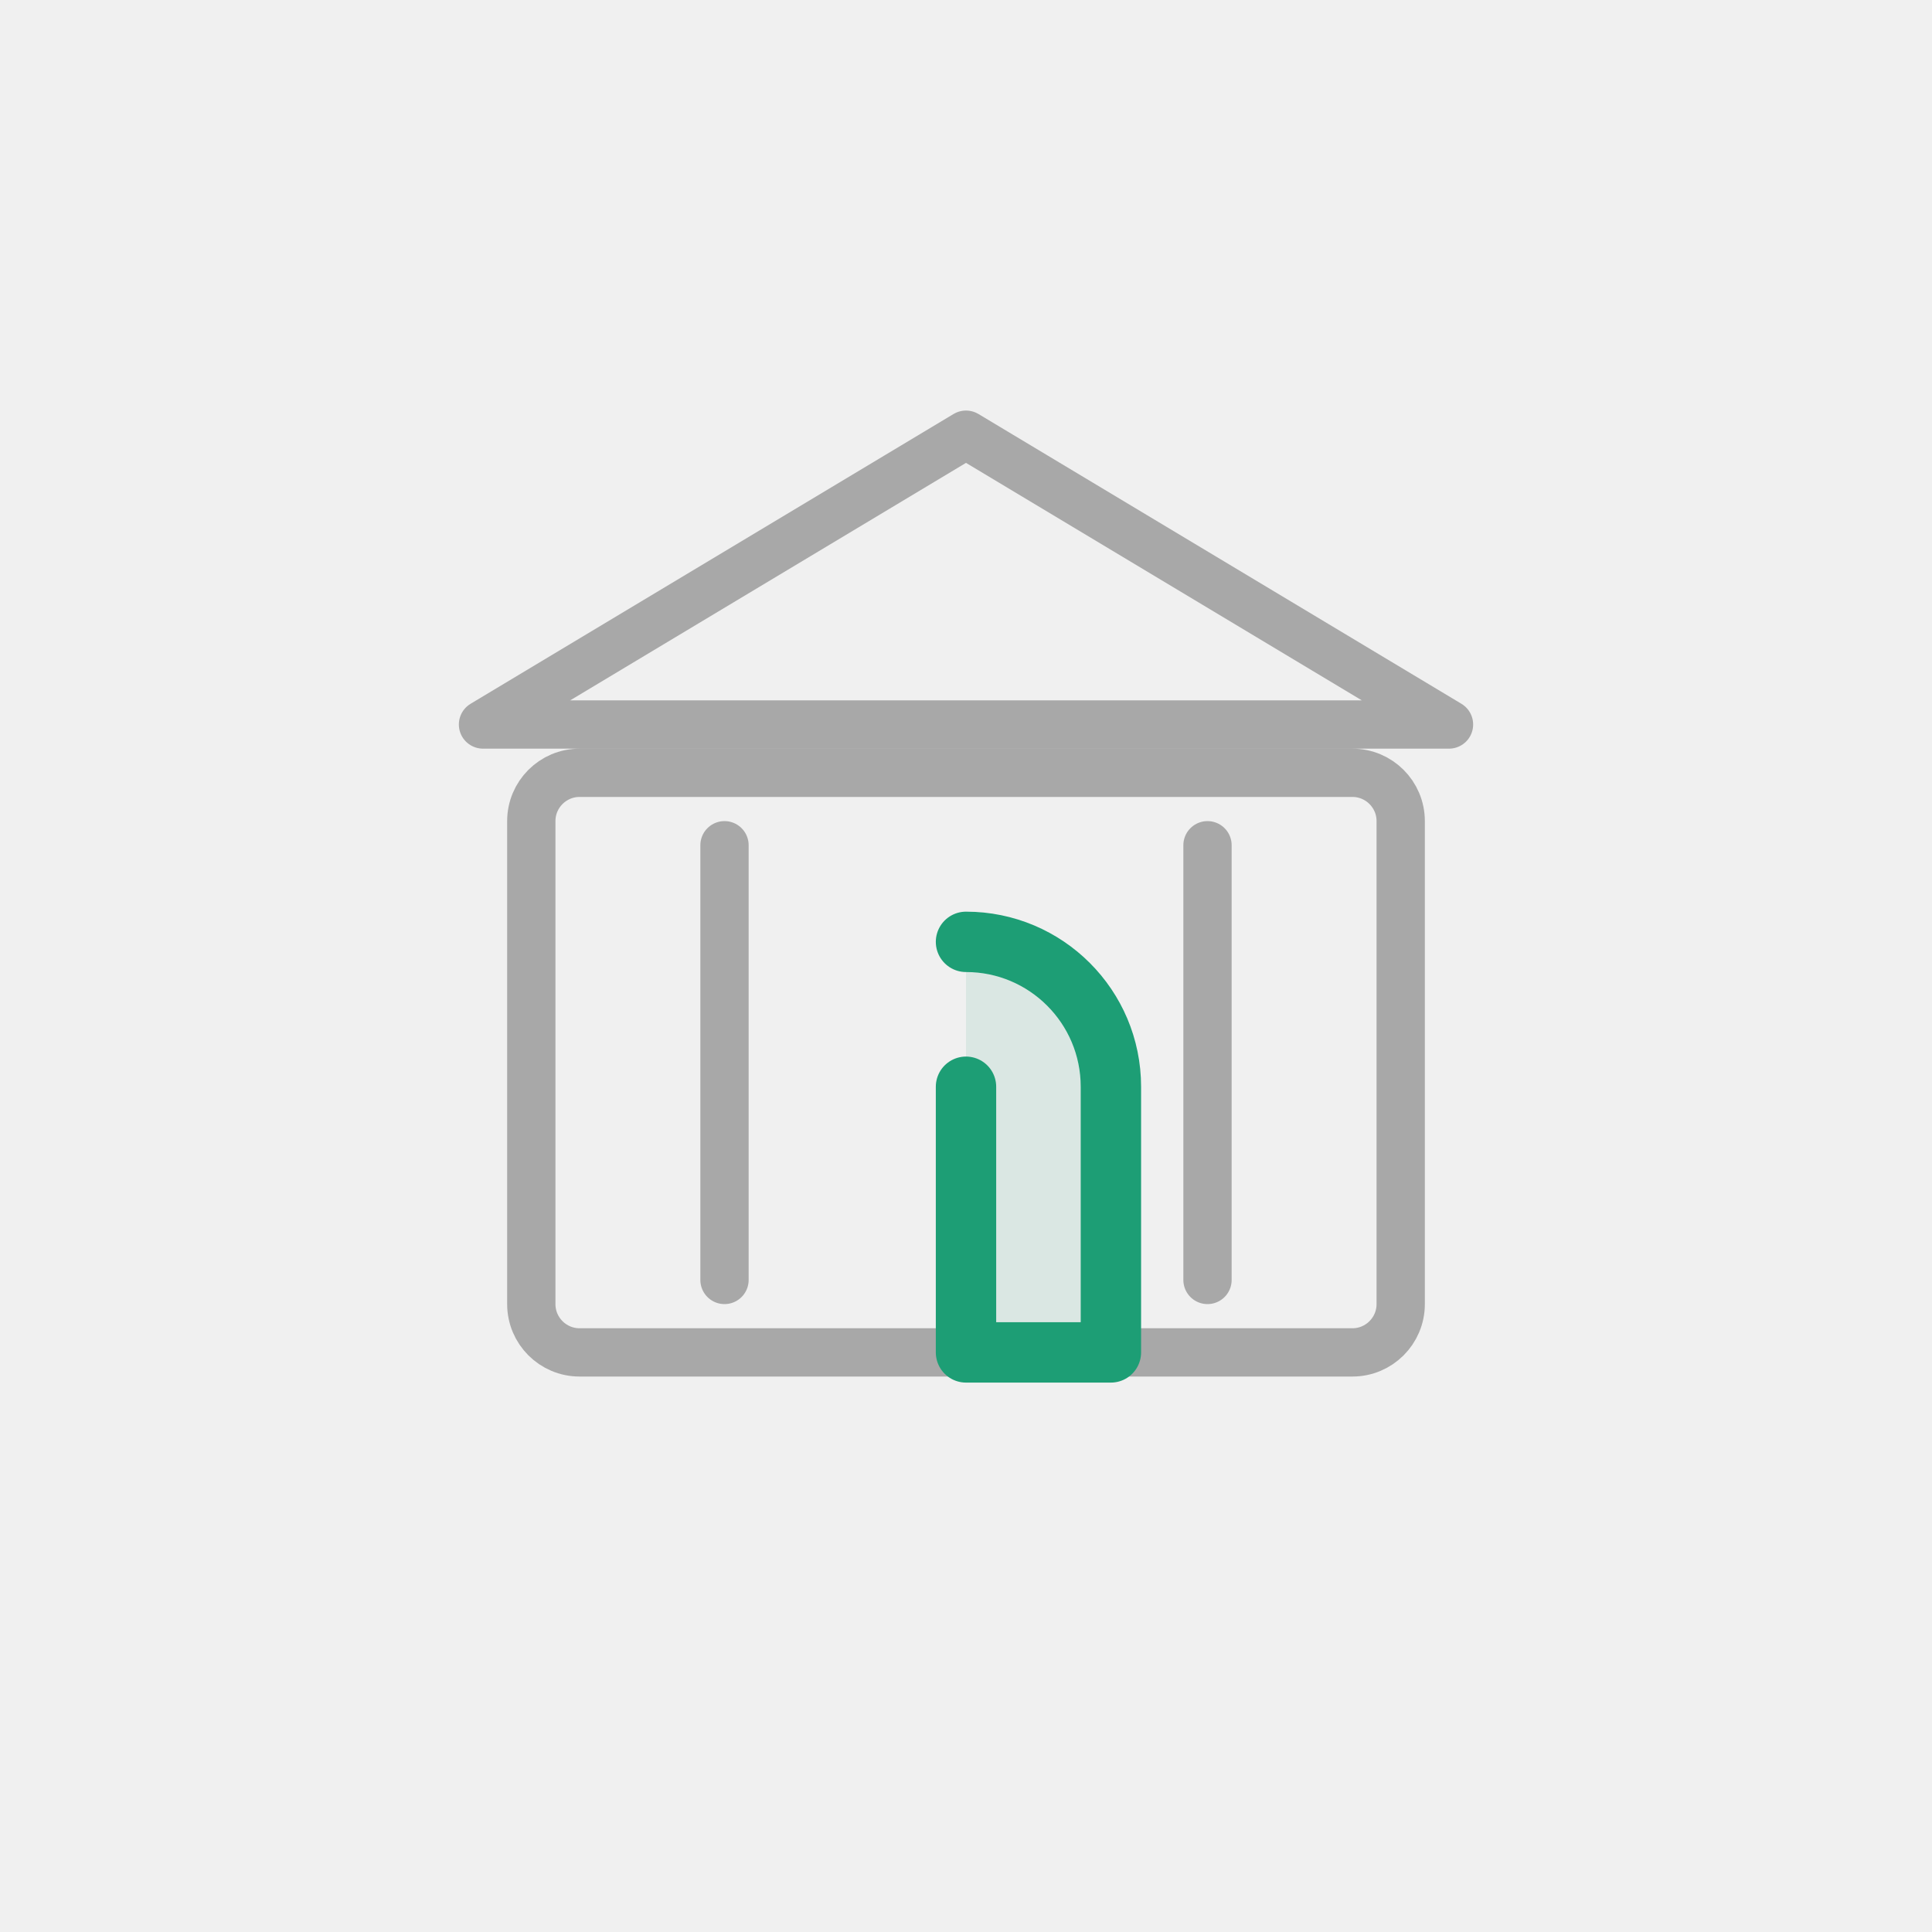
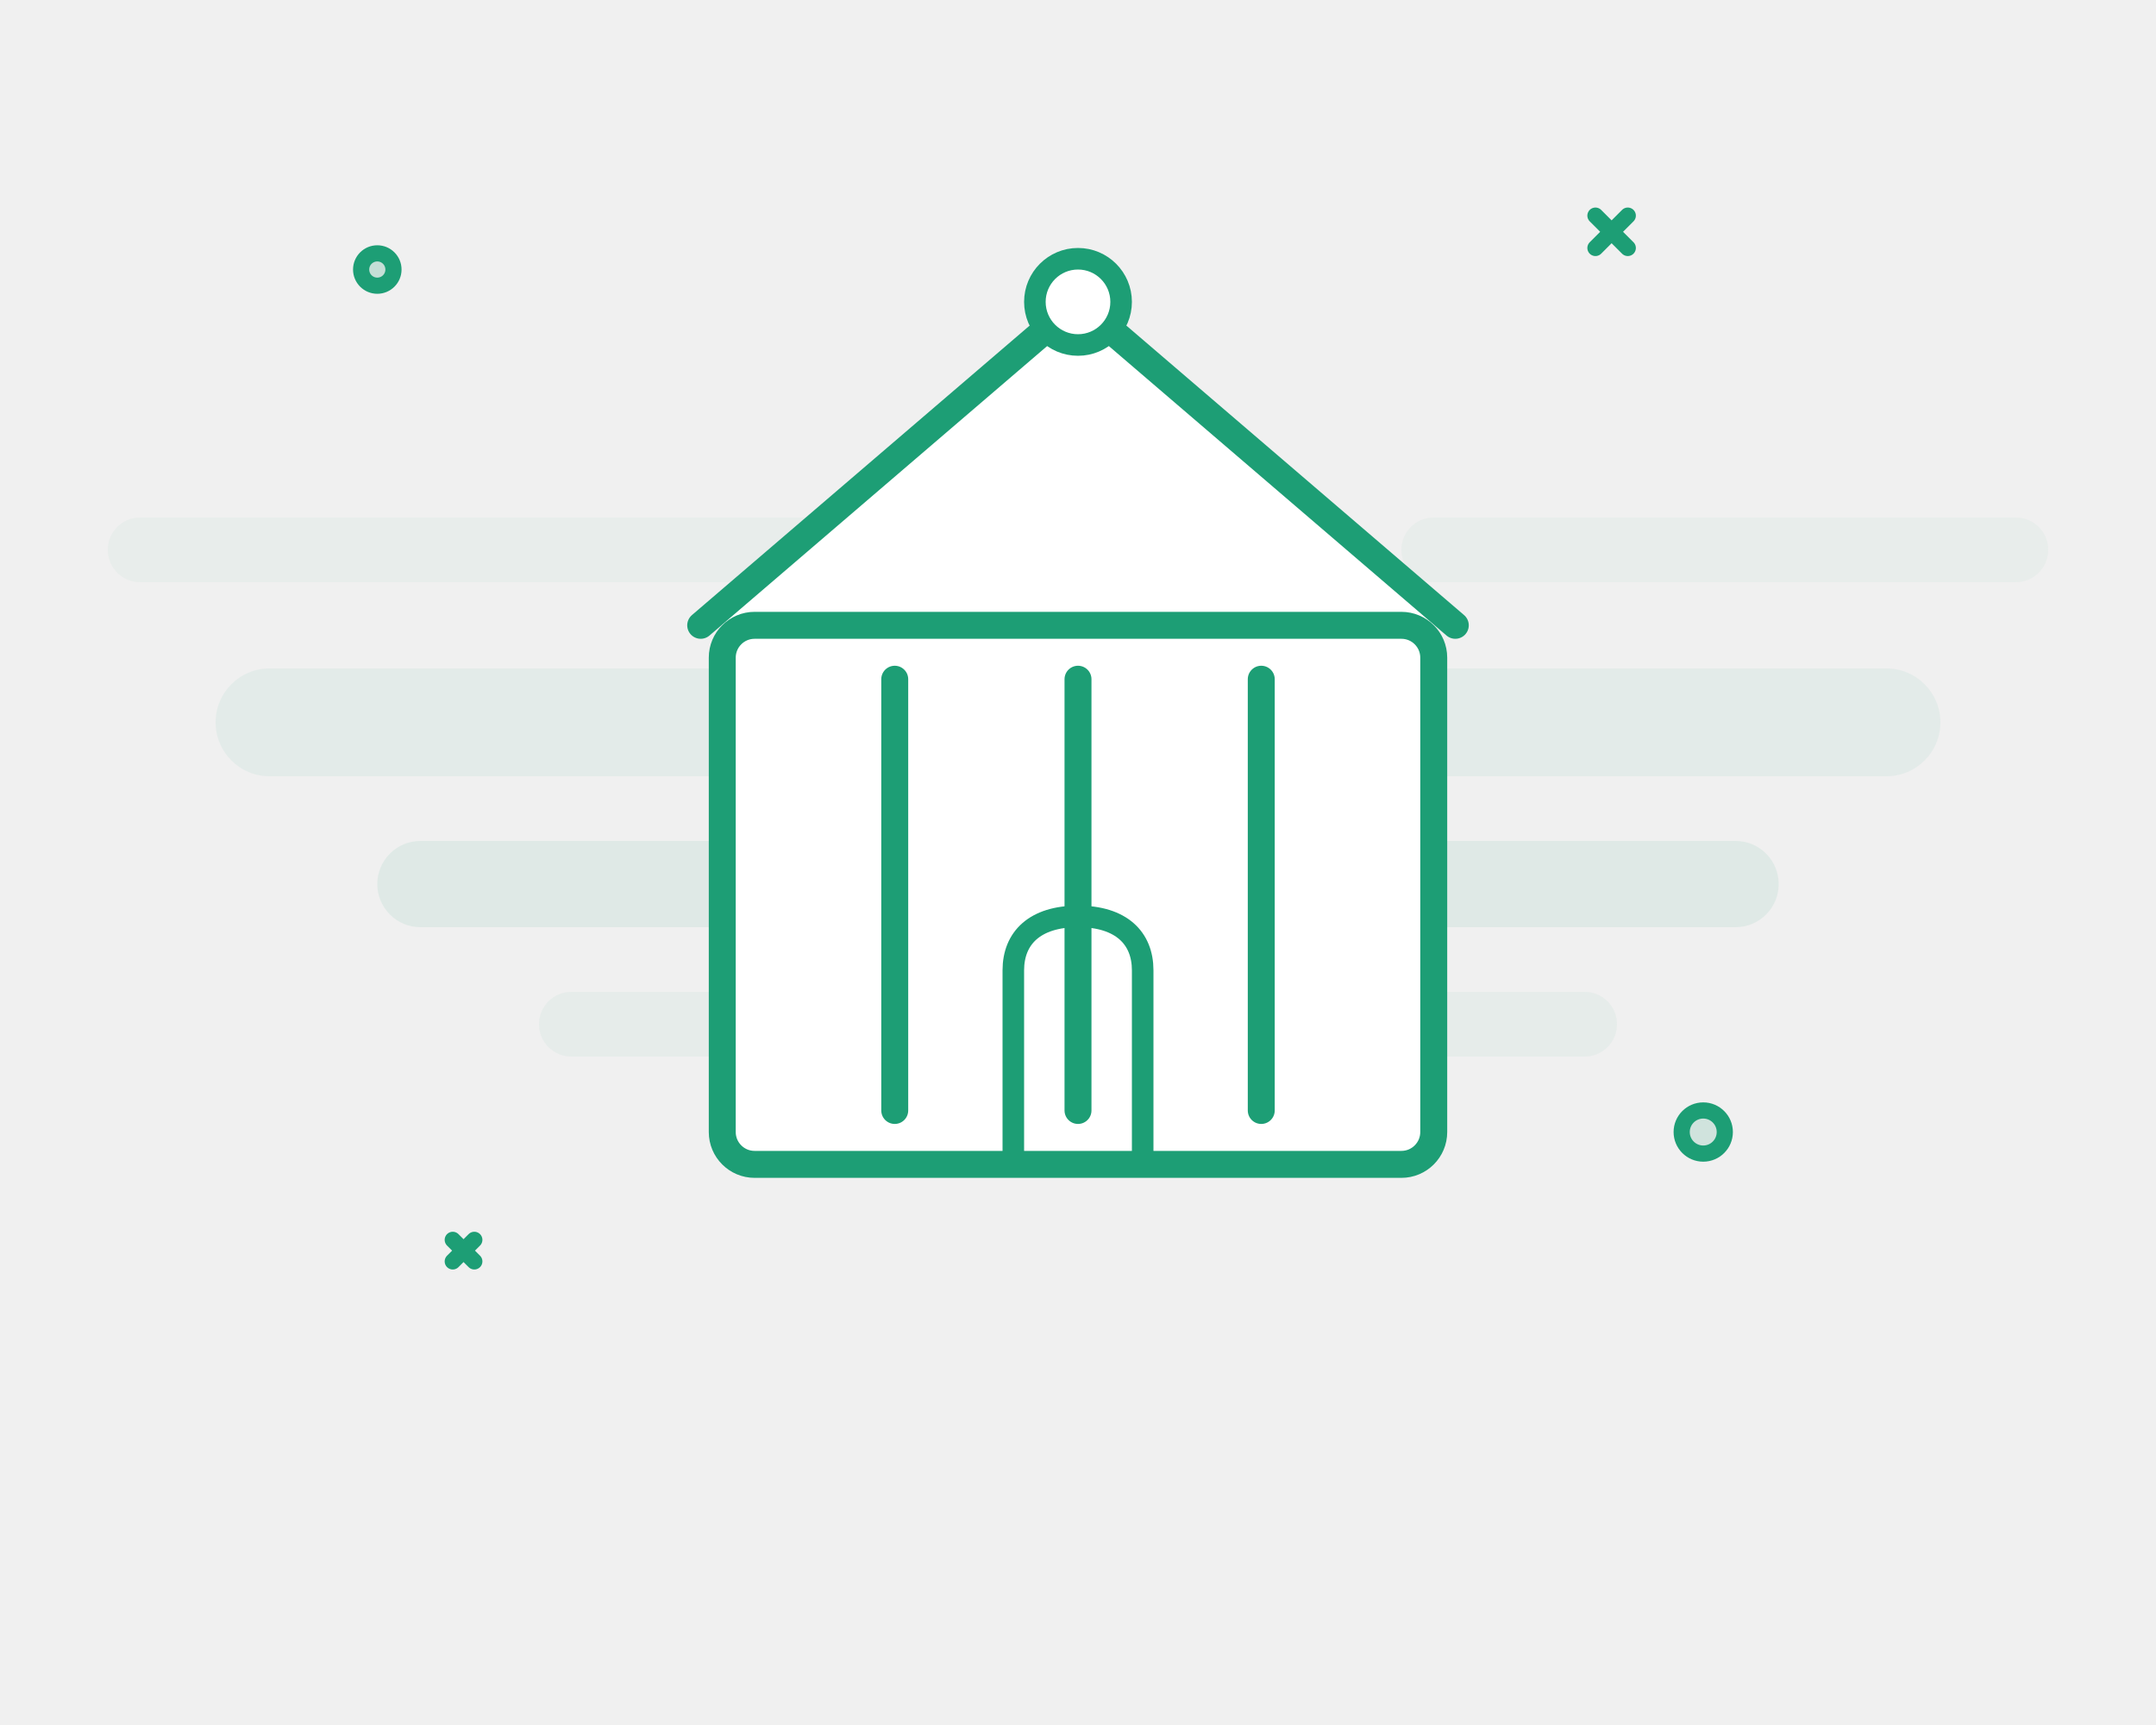
- <svg xmlns="http://www.w3.org/2000/svg" width="80" height="80" viewBox="0 0 80 80" fill="none">
-   <path d="M20 30L40 18L60 30H20Z" stroke="currentColor" stroke-width="2" stroke-opacity="0.3" stroke-linejoin="round" />
-   <rect x="22" y="32" width="36" height="24" rx="2" stroke="currentColor" stroke-width="2" stroke-opacity="0.3" />
-   <path d="M30 35V53M50 35V53" stroke="currentColor" stroke-width="2" stroke-opacity="0.3" stroke-linecap="round" />
-   <path d="M37 45V56H43V45C43 41.686 40.314 39 37 39" fill="#1D9E75" fill-opacity="0.1" stroke="#1D9E75" stroke-width="2.5" stroke-linecap="round" stroke-linejoin="round" transform="translate(3,0)" />
+ <svg xmlns="http://www.w3.org/2000/svg" width="200" height="160" viewBox="0 0 200 160" fill="none">
+   <rect x="20" y="62" width="160" height="10" rx="5" fill="#1D9E75" fill-opacity="0.06" />
+   <rect x="35" y="78" width="130" height="8" rx="4" fill="#1D9E75" fill-opacity="0.08" />
+   <rect x="50" y="92" width="100" height="6" rx="3" fill="#1D9E75" fill-opacity="0.05" />
+   <rect x="10" y="48" width="80" height="6" rx="3" fill="#1D9E75" fill-opacity="0.04" />
+   <rect x="130" y="48" width="60" height="6" rx="3" fill="#1D9E75" fill-opacity="0.04" />
+   <g transform="translate(55, 18)">
+     <path d="M10 40L45 10L80 40" stroke="#1D9E75" stroke-width="2.5" stroke-linecap="round" stroke-linejoin="round" fill="white" />
+     <rect x="12" y="40" width="66" height="50" rx="3" stroke="#1D9E75" stroke-width="2.5" fill="white" />
+     <path d="M28 45V85" stroke="#1D9E75" stroke-width="2.5" stroke-linecap="round" />
+     <path d="M45 45V85" stroke="#1D9E75" stroke-width="2.5" stroke-linecap="round" />
+     <path d="M62 45V85" stroke="#1D9E75" stroke-width="2.5" stroke-linecap="round" />
+     <path d="M39 90V72C39 69 41 67 45 67C49 67 51 69 51 72V90" stroke="#1D9E75" stroke-width="2" stroke-linecap="round" stroke-linejoin="round" />
+     <circle cx="45" cy="10" r="4" stroke="#1D9E75" stroke-width="2" fill="white" />
+   </g>
+   <g stroke="#1D9E75" stroke-width="1.5" stroke-linecap="round">
+     <path d="M148 20L151 23M151 20L148 23" />
+     <path d="M42 115L44 117M44 115L42 117" />
+     <circle cx="158" cy="105" r="2" fill="#1D9E75" fill-opacity="0.15" />
+     <circle cx="35" cy="25" r="1.5" fill="#1D9E75" fill-opacity="0.2" />
+   </g>
</svg>
